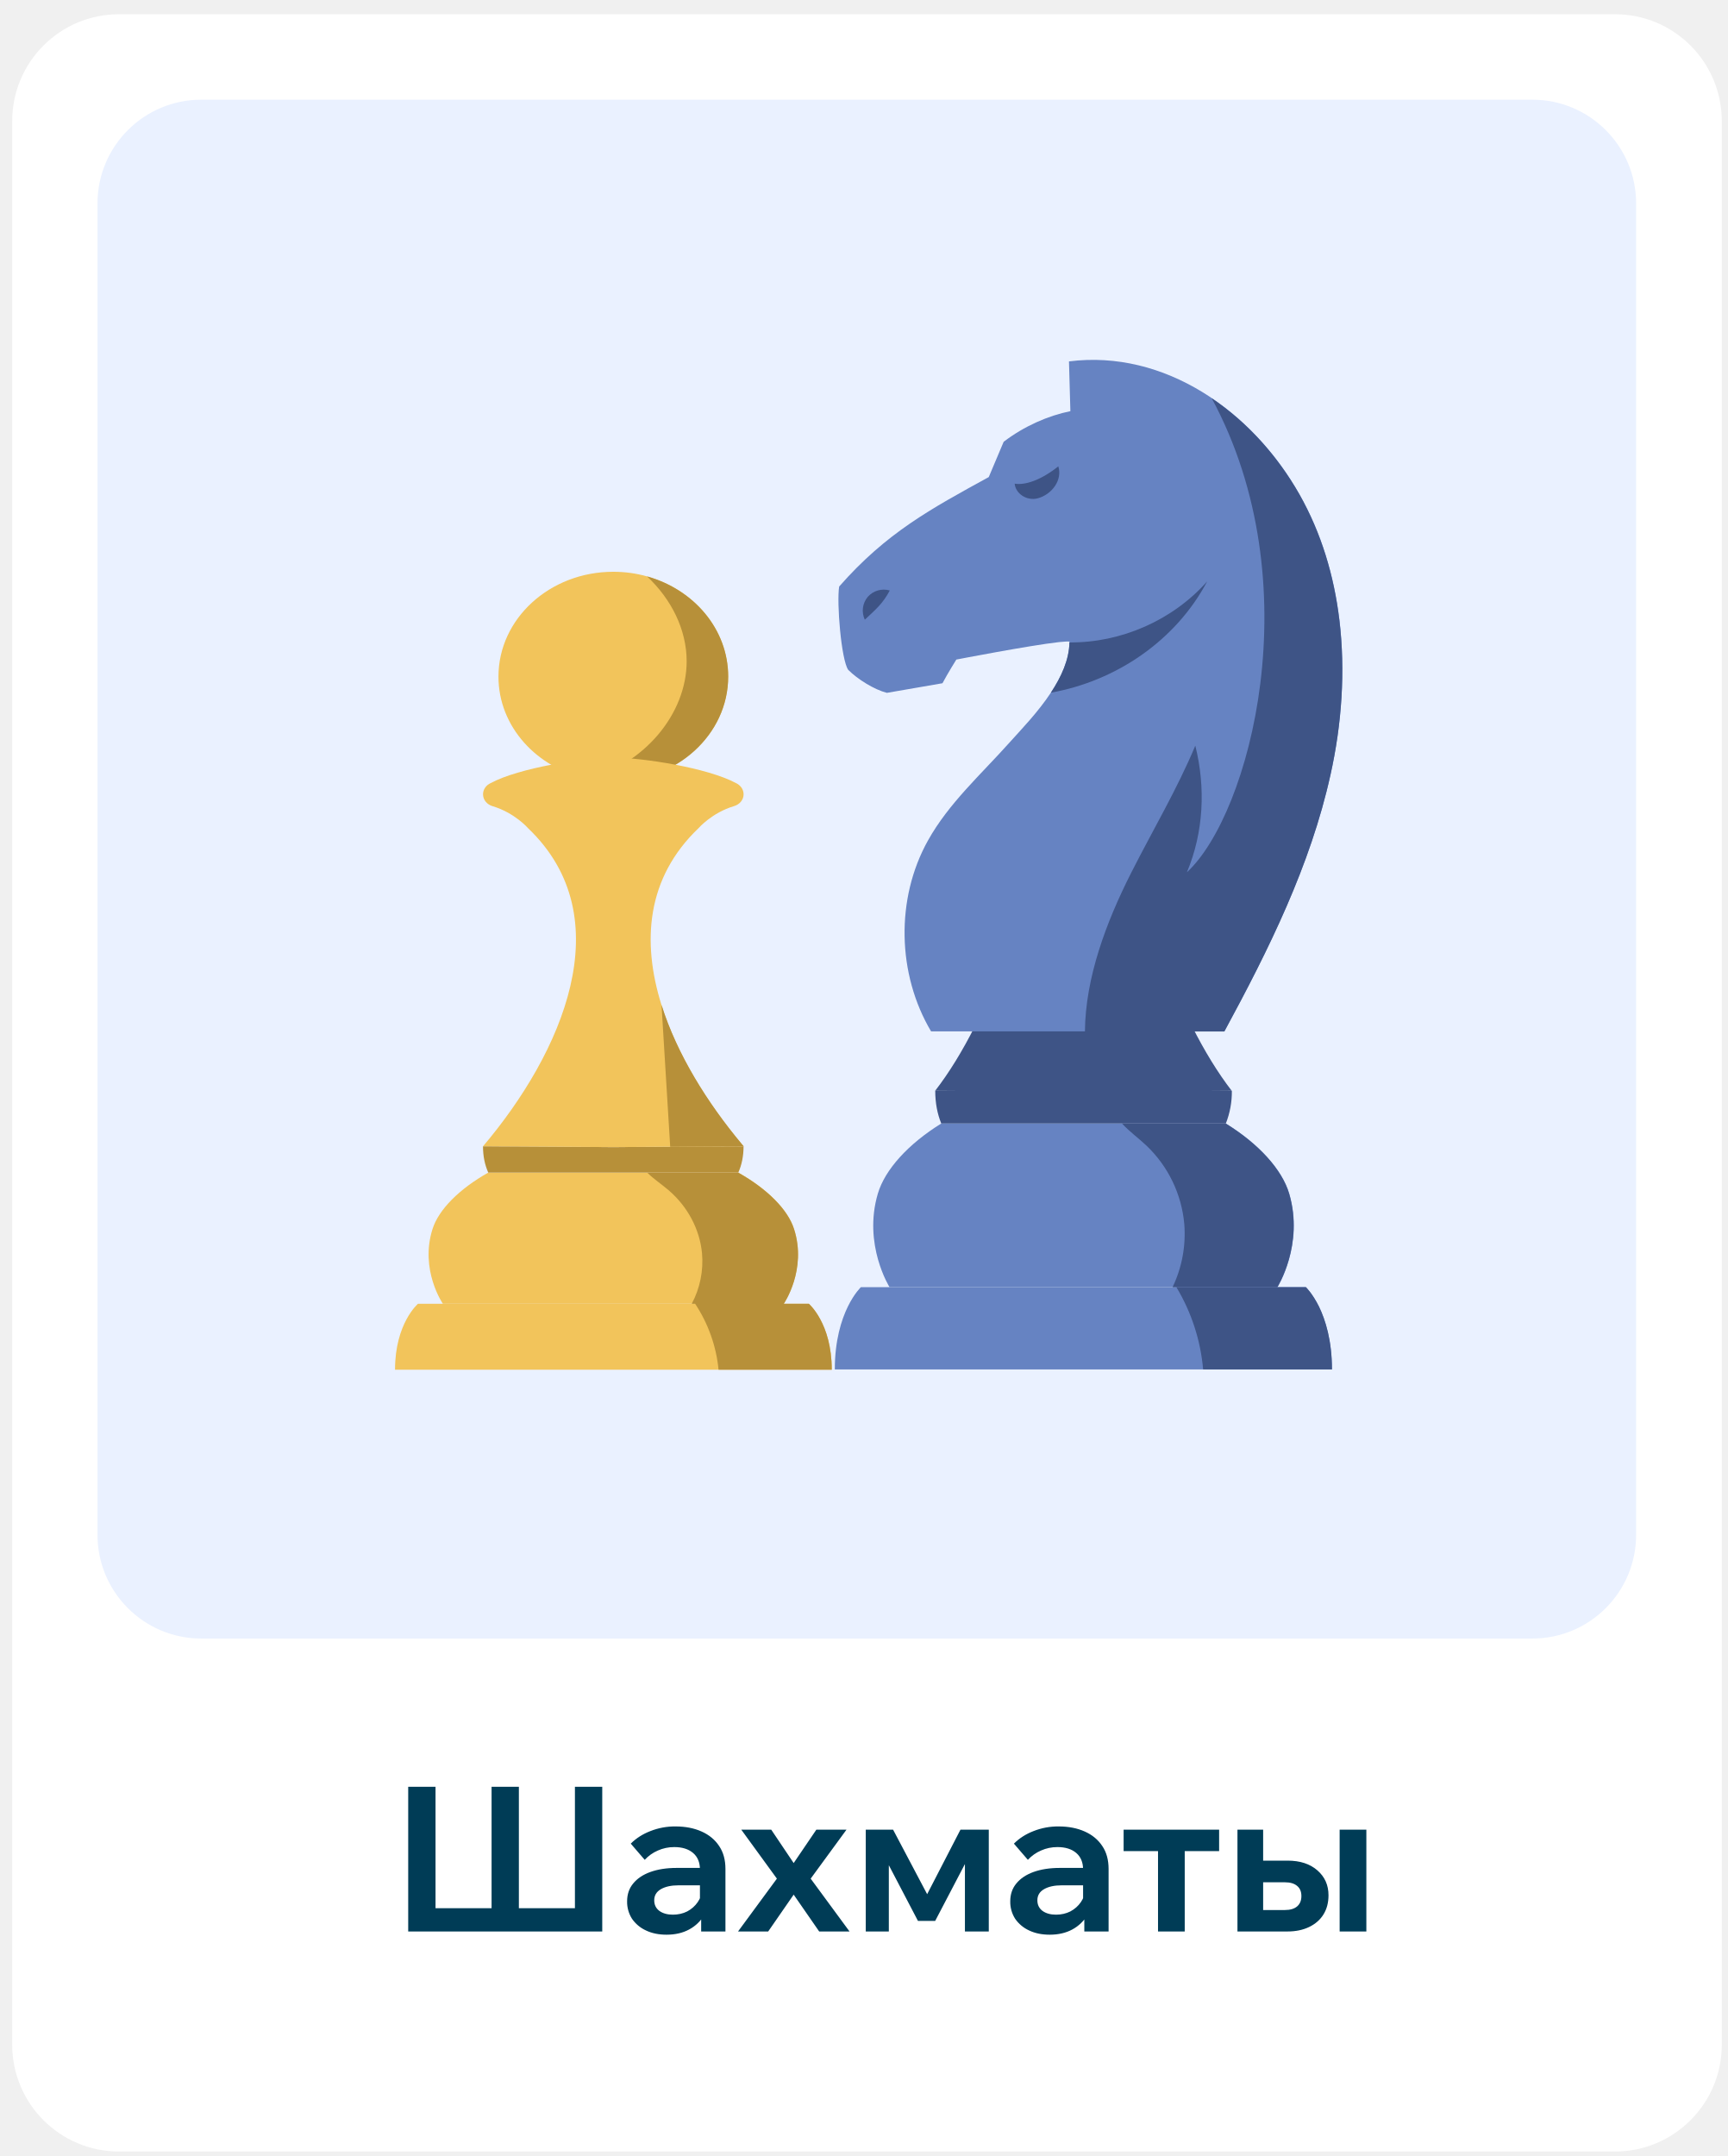
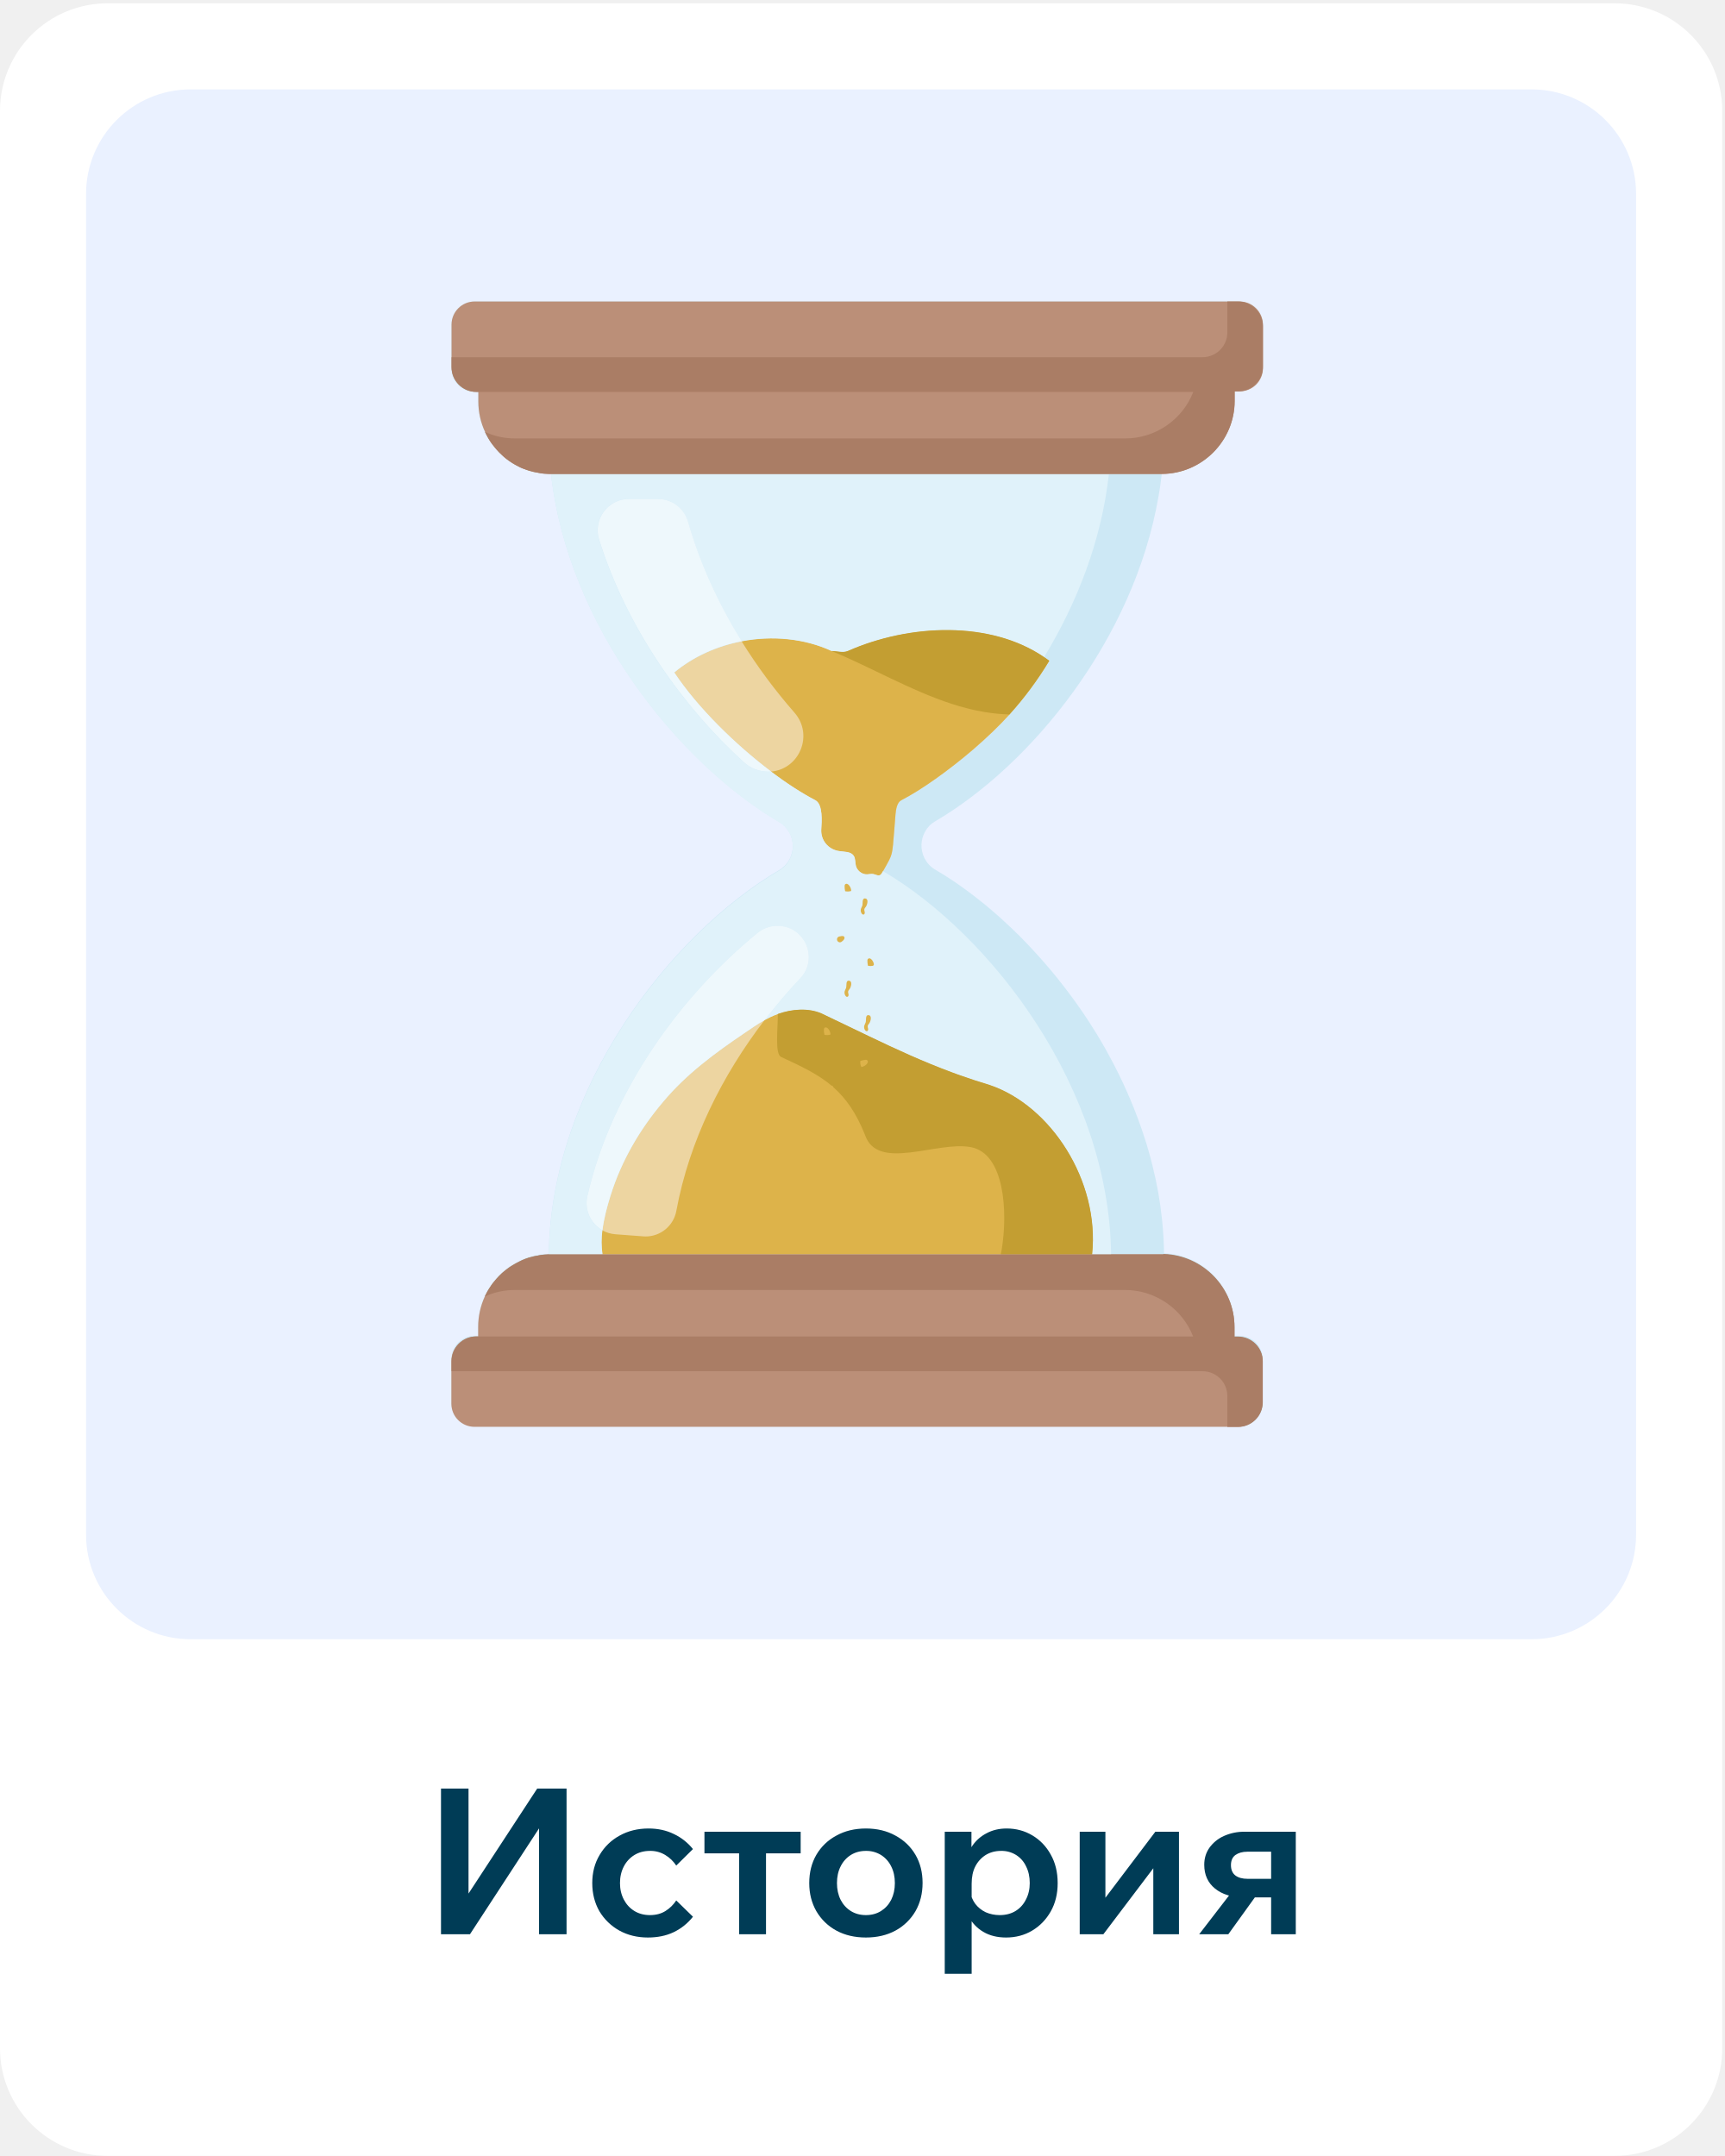
- <svg xmlns="http://www.w3.org/2000/svg" width="113" height="141" fill="none">
-   <rect x=".798" y=".931" width="111.822" height="139.777" rx="6.989" fill="#fff" />
-   <rect x="6.377" y="6.52" width="100.639" height="100.639" rx="6.787" fill="#EAF1FF" />
-   <path d="M87.12 89.56H54.604c0-3.792 1.708-5.383 1.708-5.383h29.1s.425.401.857 1.27c.425.876.85 2.22.85 4.113Z" fill="#6683C2" />
-   <path d="M75.805 61.884H65.928c-1.251 3.736-2.94 7.096-4.76 9.451l9.698.068 9.698-.068c-1.818-2.355-3.501-5.715-4.76-9.451Z" fill="#3E5486" />
-   <path d="M83.558 84.177H58.182s-1.75-2.786-.764-6.115c.462-1.566 1.979-3.243 4.149-4.587H80.18c2.17 1.338 3.686 3.02 4.149 4.587.98 3.335-.77 6.115-.77 6.115Z" fill="#6683C2" />
-   <path d="M61.172 71.335c0 .808.142 1.523.395 2.14H80.18a5.632 5.632 0 0 0 .394-2.14H61.172Z" fill="#3E5486" />
-   <path d="M87.027 50.663c-1.313 5.931-4.044 11.443-6.942 16.788H60.9c-2.22-3.742-2.33-8.674-.203-12.484 1.356-2.435 3.477-4.328 5.333-6.406.776-.863 1.874-1.998 2.706-3.261.684-1.036 1.196-2.158 1.215-3.286v-.056c-.111-.012-.327 0-.63.03-.024 0-.048.007-.073.007-1.918.216-6.696 1.14-6.696 1.14s-.567.907-.906 1.548l-3.637.629c-.839-.216-1.918-.894-2.528-1.504-.456-.648-.765-4.402-.592-5.45 3.095-3.527 6.011-5.087 9.784-7.158.327-.77.648-1.542.974-2.306 1.332-1.023 2.923-1.714 4.365-2.004-.006-.142-.006-.277-.012-.419-.025-.943-.055-1.893-.08-2.836 6.233-.79 11.985 3.224 15.08 8.7 1.43 2.527 2.263 5.32 2.608 8.193.4 3.36.154 6.83-.58 10.135Z" fill="#6683C2" />
-   <path d="M87.603 40.534c-.351-2.88-1.177-5.666-2.607-8.194-1.425-2.515-3.404-4.722-5.74-6.295 6.553 12.128 2.472 27.233-1.622 31 1.098-2.615 1.233-5.543.549-8.28-1.184 2.835-2.793 5.548-4.186 8.298-1.634 3.224-3.003 6.856-3.034 10.394h9.119c2.898-5.345 5.635-10.85 6.942-16.787.74-3.311.986-6.782.58-10.136Z" fill="#3E5486" />
-   <path d="M78.958 38.025c-2.047 3.859-5.937 6.51-10.222 7.275.684-1.036 1.196-2.158 1.214-3.286 3.385.03 6.764-1.456 9.008-3.99ZM69.223 30.497c-1.122.9-2.17 1.251-2.855 1.134.05.635.783 1.153 1.517.956.918-.253 1.621-1.19 1.338-2.09ZM83.547 84.178h-6.85a8.089 8.089 0 0 0 .765-4.13 8.067 8.067 0 0 0-2.485-5.136c-.524-.494-1.11-.913-1.59-1.437h6.781c2.17 1.338 3.687 3.02 4.15 4.587.98 3.335-.77 6.116-.77 6.116Z" fill="#3E5486" />
-   <path d="M87.123 89.56h-8.428a12.552 12.552 0 0 0-1.751-5.382h8.47s.426.4.858 1.27c.425.875.85 2.22.85 4.112ZM58.2 38.616a1.399 1.399 0 0 0-1.443.42 1.399 1.399 0 0 0-.191 1.492c.709-.666 1.177-1.048 1.633-1.912Z" fill="#3E5486" />
-   <path d="M47.628 44.247c0 3.786-3.364 6.855-7.513 6.855a8.16 8.16 0 0 1-1.654-.165c-3.352-.69-5.858-3.422-5.858-6.684 0-3.791 3.363-6.86 7.512-6.86.767 0 1.51.105 2.21.303 3.069.86 5.303 3.466 5.303 6.551Z" fill="#F2C45B" />
-   <path d="M47.631 44.248c0 3.785-3.364 6.854-7.513 6.854a8.16 8.16 0 0 1-1.655-.165c3.636-.948 6.45-4.221 6.45-7.692 0-2.072-1.008-4.072-2.59-5.549 3.074.86 5.308 3.466 5.308 6.552Z" fill="#B79039" />
-   <path d="M51.934 80.36c-.404-1.256-1.733-2.6-3.641-3.675H31.938c-1.908 1.075-3.237 2.419-3.642 3.675-.863 2.673.67 4.904.67 4.904H51.265s1.534-2.231.67-4.904Z" fill="#F2C45B" />
-   <path d="M43.73 74.988c-2.059.016-3.617.033-3.617.033s-1.558-.017-3.617-.033a692.664 692.664 0 0 0-4.904-.022c0 .65.12 1.217.344 1.719h16.355c.223-.496.344-1.07.344-1.72-1.63 0-3.4.012-4.904.023Z" fill="#B79039" />
-   <path d="M48.517 74.822c.042.05.078.1.12.143l-8.52.055-8.522-.055c5.151-6.083 9.095-14.932 2.947-20.8 0 0-.87-1.008-2.331-1.444a.902.902 0 0 1-.447-.297.768.768 0 0 1-.17-.48c0-.319.206-.6.502-.732 1.842-.992 6.1-1.664 8.02-1.664s6.184.672 8.02 1.664c.145.066.272.17.363.297a.785.785 0 0 1 .139.436c0 .352-.248.66-.616.771-1.462.435-2.331 1.444-2.331 1.444-3.419 3.262-3.715 7.438-2.428 11.554 1.014 3.24 3.013 6.436 5.254 9.108ZM52.9 85.264H27.342s-1.504 1.273-1.504 4.314h28.566c0-3.041-1.504-4.314-1.504-4.314Z" fill="#F2C45B" />
-   <path d="M51.268 85.264h-6.021a5.921 5.921 0 0 0 .67-3.306c-.145-1.554-.936-3.047-2.18-4.116-.459-.391-.978-.733-1.401-1.151h5.955c1.908 1.074 3.237 2.418 3.641 3.675.87 2.666-.664 4.898-.664 4.898ZM54.404 89.578H47a9.47 9.47 0 0 0-1.534-4.314h7.44s.375.32.75 1.02c.374.693.748 1.773.748 3.294ZM48.644 74.966l-4.807.033-.568-9.28c1.015 3.235 3.014 6.425 5.254 9.103.036.05.079.094.121.144Z" fill="#B79039" />
-   <path d="M26.7 126.316v-9.463h1.787v9.105l-1.046-1.164h5.374l-.662 1.164v-9.105h1.786v9.105l-.661-1.164h5.373l-1.046 1.164v-9.105h1.787v9.463H26.7Zm20.75 0h-1.588v-1.337l-.08-.212v-2.501c0-.468-.15-.83-.45-1.085-.3-.256-.71-.384-1.23-.384-.38 0-.737.075-1.072.225a2.545 2.545 0 0 0-.86.609l-.913-1.059c.352-.353.78-.627 1.283-.821a4.344 4.344 0 0 1 1.641-.304c.645 0 1.214.11 1.708.331.494.22.878.538 1.151.953.274.405.41.904.41 1.495v4.09Zm-3.85.211c-.513 0-.963-.092-1.35-.278a2.236 2.236 0 0 1-.914-.767 2.046 2.046 0 0 1-.318-1.138c0-.459.133-.847.397-1.165.265-.326.64-.578 1.125-.754.494-.177 1.063-.265 1.708-.265h1.707v1.138H44.38c-.477 0-.86.084-1.152.252-.29.167-.436.41-.436.727 0 .292.11.521.33.689.23.167.526.251.887.251.344 0 .658-.07.94-.212.282-.15.512-.353.688-.608.177-.256.278-.547.305-.874l.503.238c0 .547-.12 1.028-.358 1.443a2.554 2.554 0 0 1-1.006.979c-.423.23-.917.344-1.482.344Zm6.646-.211h-1.972l2.541-3.455-2.33-3.203h1.96l1.468 2.184 1.483-2.184h1.972l-2.343 3.203 2.541 3.455h-1.985l-1.668-2.409-1.667 2.409Zm6.382 0v-6.658h1.787l2.356 4.461h-.252l2.303-4.461h1.853v6.658h-1.561v-6.075l.608.503-2.554 4.883h-1.125l-2.554-4.883.648-.437v6.009h-1.509Zm15.883 0h-1.588v-1.337l-.08-.212v-2.501c0-.468-.15-.83-.449-1.085-.3-.256-.71-.384-1.23-.384-.38 0-.738.075-1.073.225a2.545 2.545 0 0 0-.86.609l-.913-1.059c.353-.353.78-.627 1.283-.821a4.344 4.344 0 0 1 1.642-.304c.644 0 1.213.11 1.707.331.494.22.878.538 1.151.953.274.405.41.904.41 1.495v4.09Zm-3.85.211c-.513 0-.963-.092-1.35-.278a2.236 2.236 0 0 1-.914-.767 2.046 2.046 0 0 1-.318-1.138c0-.459.133-.847.397-1.165.265-.326.64-.578 1.125-.754.495-.177 1.064-.265 1.708-.265h1.707v1.138h-1.575c-.476 0-.86.084-1.151.252-.292.167-.437.41-.437.727 0 .292.11.521.33.689.23.167.526.251.887.251.345 0 .658-.07.94-.212.282-.15.512-.353.688-.608.177-.256.278-.547.305-.874l.503.238c0 .547-.12 1.028-.358 1.443a2.553 2.553 0 0 1-1.005.979c-.424.23-.918.344-1.483.344Zm7.083-.211v-6.062h1.747v6.062h-1.747Zm-2.25-5.255v-1.403h6.247v1.403h-6.247Zm7.446 5.255v-6.658h1.68v6.433l-1.257-1.178h2.687c.344 0 .609-.08.794-.238.185-.159.278-.384.278-.675 0-.292-.093-.512-.278-.662-.185-.159-.45-.238-.794-.238h-2.21v-1.417h2.382c.812 0 1.46.212 1.946.636.485.423.727.966.727 1.628 0 .485-.11.904-.33 1.257-.22.353-.534.626-.94.821-.406.194-.874.291-1.403.291H80.94Zm6.684 0v-6.658h1.747v6.658h-1.747Z" fill="#003C56" />
+ <svg xmlns="http://www.w3.org/2000/svg" width="112" height="140" fill="none">
+   <rect y=".215" width="111.822" height="139.777" rx="6.989" fill="#fff" />
+   <rect x="5.588" y="5.805" width="100.639" height="100.639" rx="6.787" fill="#EAF1FF" />
+   <path d="M80.485 19.577H30.817c-.828 0-1.502.673-1.502 1.501v2.867c0 .832.674 1.502 1.502 1.502h.235v.62c0 .706.154 1.373.435 1.976v.004l.017.035.053.108.004.008c.024.049.049.098.077.143v.004c.02.035.038.07.06.105l.003.007.084.137.004.007c.028.046.06.091.087.133l.004.004c.02.032.046.067.07.098l.003.004.025.031.074.095.003.003c.032.043.067.085.102.127l.004.003c.024.032.052.06.077.091l.003.004.025.028.003.004.078.084.006.007.025.028.084.084.01.007c.029.025.053.053.081.077l.008.007.024.025.007.007c.028.024.053.049.08.074l.011.01.025.021.007.007c.017.014.035.032.053.046l.007.003.024.021.01.01.025.022.01.007.046.035.014.01.025.018.014.01.025.018.007.007c.017.014.035.025.052.039l.01.007.025.017.014.01a.349.349 0 0 0 .06.04l.028.017.014.01.025.018.017.01.042.029.018.01.024.014.018.01.024.015.018.01.042.025.021.014.021.01.025.015.02.01.04.021.02.01.025.015.021.01.028.014.025.014.035.018.02.01.025.014.022.01.031.015.028.014.028.01.021.011.025.01.02.008.043.017.017.007.029.01.02.008.032.01.018.007.045.018.018.007.032.01.017.007.042.014.01.004.043.014.017.007.032.01.017.004.046.014.014.003.039.011.017.003.035.011.018.004.049.014.014.003.039.01.014.004.045.01h.004l.049.011.017.004.039.007.014.003.053.01h.007l.042.008.017.003.039.007.014.004.053.01.014.004.042.007.017.003.042.007h.01c.018.004.036.004.054.007l.014.004.042.003h.014c.017.004.035.004.052.007h.004l.049.004h.017l.043.003h.014c.017 0 .035.004.052.004h.01l.046.003h.018l.046.004h.161c1.105 9.87 8.266 18.736 14.806 22.589 1.19.701 1.19 2.438 0 3.14-7.048 4.154-14.82 14.133-14.95 24.915h-.017l-.046.004h-.018l-.045.003h-.01c-.018 0-.036.003-.053.003h-.014l-.042.004h-.018l-.05.004h-.003c-.017.003-.035.003-.052.007h-.014l-.042.003-.014.004c-.018.003-.035.003-.053.007h-.01l-.043.007-.017.003-.042.007-.014.004-.053.01-.014.004-.039.007-.017.003-.042.007h-.007a48.99 48.99 0 0 0-.053.01l-.014.004-.039.007-.017.004-.05.01h-.003l-.045.01-.014.004-.039.01-.014.004-.05.014-.017.004-.035.01-.017.004-.039.01-.014.004-.046.014-.017.004-.032.01-.017.007-.042.014-.01.004-.043.014-.017.007-.032.01-.018.007-.045.018-.018.007-.031.014-.018.007-.032.014-.017.007-.042.017-.018.007-.028.014-.02.011-.029.014-.02.01-.04.018-.02.01-.025.015-.021.01-.035.018-.025.014-.028.014-.02.01-.029.014-.018.01-.038.022-.021.01-.025.014-.02.011-.022.014-.035.021-.025.014-.024.014-.018.01-.024.015-.018.01-.042.028-.017.01-.025.015-.017.01-.025.018c-.021.014-.039.028-.06.038l-.014.011-.024.018-.01.007c-.018.014-.036.024-.053.038l-.007.007-.025.018-.014.01-.025.018-.014.01-.038.032-.018.014-.02.017-.015.011-.024.021-.007.004a19.41 19.41 0 0 1-.053.042l-.01.01-.025.021-.014.01-.08.071-.008.007-.025.025-.006.007c-.029.024-.053.052-.081.077l-.01.01-.025.025-.056.056-.025.028-.007.007c-.028.028-.053.056-.077.084l-.004.004-.024.028-.004.003c-.024.032-.052.06-.077.092l-.003.003-.078.095-.024.028-.007.007c-.025.032-.046.063-.07.091l-.004.004-.021.031-.003.004a1.53 1.53 0 0 0-.067.094l-.004.008c-.031.042-.06.087-.087.133l-.007.007a101 101 0 0 1-.085.137l-.003.007-.06.102v.003l-.02.035v.004c-.018.035-.04.07-.057.105l-.003.007-.053.105-.004.004-.014.035v.003a4.715 4.715 0 0 0-.435 1.976v.62h-.235c-.831 0-1.502.674-1.502 1.502v2.867c0 .832.674 1.502 1.502 1.502h49.669c.831 0 1.502-.674 1.502-1.502v-2.867c0-.831-.674-1.501-1.502-1.501h-.334v-.621c0-2.551-2.041-4.65-4.571-4.74a23.594 23.594 0 0 0-.109-1.993c-.007-.06-.01-.12-.018-.18a24.55 24.55 0 0 0-.628-3.543c-.024-.102-.052-.204-.077-.309-.017-.063-.031-.123-.049-.186-.014-.06-.031-.116-.049-.175a.455.455 0 0 1-.018-.067c-.017-.056-.031-.116-.049-.172a3.876 3.876 0 0 0-.056-.19c-.017-.056-.031-.112-.049-.168l-.021-.074c-.018-.056-.035-.108-.05-.164a30.915 30.915 0 0 0-2.502-5.82l-.016-.036a35.545 35.545 0 0 0-.642-1.106l-.046-.073c-.05-.084-.102-.165-.154-.25-.032-.048-.06-.098-.092-.143l-.22-.348-.117-.179-.147-.22c-.067-.102-.137-.204-.207-.306-.02-.031-.042-.06-.063-.091-.112-.165-.228-.33-.344-.491a15.15 15.15 0 0 0-.277-.383 8.97 8.97 0 0 0-.165-.22l-.12-.159c-.055-.077-.115-.15-.171-.224l-.042-.056c-.039-.05-.078-.102-.12-.151-.077-.102-.157-.2-.238-.302-.039-.05-.08-.098-.12-.15l-.035-.043c-.112-.14-.228-.277-.343-.418l-.022-.024a15.261 15.261 0 0 0-.308-.361l-.207-.24a3.538 3.538 0 0 1-.106-.118l-.21-.235-.018-.018c-.126-.137-.249-.274-.375-.41l-.01-.011a23.435 23.435 0 0 0-.386-.407c-.029-.028-.057-.06-.085-.088a31.878 31.878 0 0 0-1.498-1.442c-.091-.084-.186-.165-.277-.245-.091-.081-.186-.162-.277-.242-.372-.32-.744-.625-1.12-.913l-.14-.108c-.326-.25-.656-.492-.986-.72-.045-.031-.095-.063-.14-.098a250.843 250.843 0 0 1-.379-.25c-.07-.045-.14-.09-.207-.136a15.473 15.473 0 0 1-.25-.158 4.187 4.187 0 0 0-.168-.102c-.112-.066-.22-.133-.333-.2-.017-.01-.038-.02-.056-.035-.018-.01-.035-.024-.053-.035l-.024-.017-.039-.028-.028-.021-.01-.008-.043-.035-.042-.038a1.228 1.228 0 0 1-.07-.067l-.02-.02-.04-.043-.024-.028c-.018-.021-.035-.039-.05-.06l-.01-.014c-.014-.017-.028-.035-.042-.056l-.014-.02c-.049-.071-.091-.141-.13-.215l-.014-.028a2.913 2.913 0 0 1-.077-.182l-.01-.032a1.855 1.855 0 0 1 .249-1.663c.02-.028.042-.053.063-.08l.032-.04.007-.006c.017-.021.038-.043.056-.064l.02-.02c.106-.11.232-.204.37-.285 6.238-3.656 12.897-11.82 14.493-21.076.018-.11.039-.221.056-.33.011-.06.018-.116.029-.176.01-.06.017-.123.028-.182.02-.14.038-.28.056-.421.01-.074.017-.144.028-.218l.003-.028c.007-.052.01-.105.018-.158a4.756 4.756 0 0 0 4.715-4.74v-.62h.334c.831 0 1.502-.675 1.502-1.503v-2.8a1.496 1.496 0 0 0-1.499-1.501Z" fill="#CDE8F5" />
+   <path d="M80.488 19.577H30.819c-.828 0-1.502.673-1.502 1.501v2.758c0 .888.72 1.61 1.61 1.61h.13v.622c0 .705.155 1.372.436 1.975v.004l.017.035.053.108.003.008c.025.049.05.098.078.143v.004c.02.035.038.07.06.105l.003.007.084.137.003.007c.029.046.06.091.088.133l.004.004c.02.032.045.067.07.098l.003.004.025.031.074.095.003.003c.032.043.067.085.102.127l.003.003c.025.032.053.06.078.091l.003.004.025.028.003.004c.025.028.053.056.077.084l.007.007.025.028.084.084.01.007c.029.025.053.053.081.077l.007.007.025.025.007.007c.028.024.053.049.08.074l.011.01.025.021.007.007.052.046.007.003.025.021.01.01.025.022.01.007.046.035.014.01.025.018.014.01.024.018.007.007c.018.014.036.025.053.039l.01.007.025.017.014.01a.348.348 0 0 0 .06.04l.028.017.014.01.025.018.017.01.042.029.018.01.024.014.018.01.024.015.018.01.042.025.021.014.021.01.025.015.02.01.04.021.02.01.025.015.021.01.028.014.025.014.035.018.02.01.025.014.021.01.032.015.028.014.028.01.021.011.025.01.02.008.043.017.017.007.028.01.022.008.031.01.018.007.045.018.018.007.031.01.018.007.042.014.01.004.043.014.017.007.032.01.017.004.046.014.014.003.038.011.018.003.035.011.018.004.049.014.014.003.038.01.014.004.046.01h.004l.049.011.017.004.039.007.014.003.052.01h.008l.042.008.017.003.039.007.014.004.053.01.013.004.043.007.017.003.042.007h.01c.018.004.036.004.053.007l.014.004.042.003h.015c.017.004.035.004.052.007h.004l.049.004h.017l.043.003h.014c.017 0 .035.004.052.004h.01l.046.003h.018l.046.004h39.826c2.597-.014 4.716-2.144 4.716-4.74v-.621h.333c.832 0 1.502-.674 1.502-1.502v-2.832a1.517 1.517 0 0 0-1.512-1.501ZM80.381 86.816h-.228v-.621c0-2.55-2.042-4.65-4.572-4.74-.056-.004-.112-.004-.168-.004H35.614l-.045.004h-.018l-.046.003h-.01c-.018 0-.035.004-.053.004h-.014l-.042.003h-.017l-.05.004h-.003c-.018.003-.035.003-.053.007h-.014l-.042.003-.014.004c-.017.003-.035.003-.052.007h-.011l-.042.007-.018.003-.042.007-.014.004-.052.01-.014.004-.039.007-.017.003-.043.007h-.007l-.052.01-.014.004-.039.007-.018.004-.049.01h-.003l-.046.011-.014.004-.038.01-.014.004-.05.014-.017.003-.035.01-.018.004-.038.01-.014.004-.046.014-.018.004-.031.01-.018.007-.042.014-.01.004-.042.014-.018.007-.031.01-.018.007-.046.018-.017.007-.032.014-.017.007-.032.014-.017.007-.042.018-.018.007-.028.014-.021.01-.028.014-.021.01-.039.018-.02.01-.026.015-.02.01-.036.018-.024.014-.028.014-.021.01-.028.014-.018.011-.038.021-.022.01-.024.015-.021.01-.021.014-.035.021-.025.014-.024.014-.018.01-.024.015-.018.01-.042.028-.018.011-.024.014-.018.01-.024.018c-.021.014-.039.028-.06.039l-.014.01-.025.018-.01.007-.053.038-.007.007-.024.018-.014.01-.025.018-.014.01-.039.032-.017.014-.021.018-.014.01-.025.021-.007.004-.052.042-.01.01-.026.022-.014.01-.08.07-.007.007-.025.025-.007.007c-.028.024-.052.052-.08.077l-.011.01-.025.025-.056.056-.024.028-.007.007a1.64 1.64 0 0 0-.078.084l-.003.004-.025.028-.003.004c-.025.031-.053.06-.077.09l-.004.004c-.024.032-.052.063-.077.095l-.025.028-.007.007c-.024.032-.045.063-.07.091l-.003.004-.021.031-.004.004c-.024.032-.045.063-.066.095l-.004.007c-.032.042-.06.087-.088.133l-.007.007a101 101 0 0 0-.084.137l-.003.007-.06.102v.003l-.021.035v.004c-.018.035-.039.07-.056.105l-.004.007-.052.105-.004.004-.014.035v.003a4.717 4.717 0 0 0-.435 1.976v.62h-.13c-.888 0-1.61.724-1.61 1.611v2.758c0 .832.673 1.502 1.501 1.502h49.56a1.61 1.61 0 0 0 1.61-1.61v-2.65c.015-.852-.705-1.575-1.596-1.575Z" fill="#BB8F78" />
+   <path d="M64.237 70.448c-.65-.193-1.27-.4-1.877-.614-.074-.025-.148-.053-.218-.077-.109-.039-.217-.08-.326-.12-1.884-.698-3.603-1.49-5.403-2.354l-.372-.179c-.123-.06-.25-.119-.376-.179-.19-.09-.379-.182-.568-.273-.572-.278-1.158-.558-1.761-.846-.902-.386-1.965-.277-2.867.05a5.533 5.533 0 0 0-.814.375c-.463.256-.902.565-1.34.863-1.913 1.294-3.765 2.663-5.256 4.445-1.523 1.786-2.727 3.863-3.425 6.109-.217.698-.428 1.47-.52 2.242a5.645 5.645 0 0 0 .008 1.558H70.92c.495-4.744-2.677-9.663-6.684-11Z" fill="#EDD5A1" />
+   <path d="M64.229 70.448c-.65-.193-1.27-.4-1.877-.614-.074-.025-.148-.053-.218-.077-.109-.039-.218-.08-.326-.12-1.884-.698-3.604-1.49-5.404-2.354-.122-.06-.249-.12-.372-.179-.122-.06-.249-.119-.375-.179a3058.311 3058.311 0 0 0-2.33-1.119c-.901-.386-1.965-.277-2.866.05a5.533 5.533 0 0 0-.814.375c-2.744 3.579-4.891 7.828-5.733 12.392a2.029 2.029 0 0 1-1.993 1.667c-.05 0-.102-.004-.155-.007l-1.814-.137a2.054 2.054 0 0 1-.849-.256 5.645 5.645 0 0 0 .007 1.558h31.8c.497-4.744-2.674-9.663-6.681-11Z" fill="#DDB34A" />
+   <path d="M65.543 46.398a22.674 22.674 0 0 0 2.586-3.488 7.021 7.021 0 0 0-.33-.235c-3.494-2.382-8.733-2.175-12.75-.4-.302.134-.755 0-1.056 0-1.772-.817-3.856-1.007-5.835-.628-1.604.309-3.14.993-4.383 2.025 1.523 2.294 3.965 4.68 6.288 6.431 1.01.761 2 1.404 2.88 1.863.51.267.418 1.425.387 1.874-.05.702.42 1.32 1.168 1.431.333.05.744.018.933.299.13.193.088.452.151.677a.747.747 0 0 0 .354.438.713.713 0 0 0 .369.095c.133-.003.267-.046.4-.02.154.027.316.143.452.062a.349.349 0 0 0 .123-.15c.018-.032.035-.067.056-.099l.225-.4c.123-.22.249-.442.32-.684.059-.204.083-.418.105-.628.06-.586.09-1.172.143-1.761.007-.064.01-.137.018-.218.032-.333.098-.772.372-.916 1.326-.684 3.09-1.947 4.67-3.298.88-.761 1.702-1.544 2.354-2.27Z" fill="#EDD5A1" />
+   <path d="M65.538 46.398a22.687 22.687 0 0 0 2.586-3.488c-.11-.08-.218-.161-.33-.235-3.495-2.382-8.733-2.175-12.75-.4-.302.134-.755 0-1.057 0-1.772-.817-3.856-1.007-5.835-.628a35.274 35.274 0 0 0 3.425 4.621c1.27 1.446.337 3.68-1.52 3.835 1.011.761 2 1.404 2.881 1.863.509.267.418 1.425.386 1.874-.049.702.421 1.32 1.169 1.431.333.05.743.018.933.299.13.193.087.452.15.677a.747.747 0 0 0 .355.438.713.713 0 0 0 .369.095c.133-.003.266-.046.4-.02.154.027.315.143.452.062a.35.35 0 0 0 .123-.15c.017-.032.035-.067.056-.099l.225-.4c.122-.22.249-.442.319-.684.06-.204.084-.418.105-.628.06-.586.091-1.172.144-1.761.007-.064.01-.137.017-.218.032-.333.099-.772.372-.916 1.327-.684 3.092-1.947 4.67-3.298.881-.761 1.702-1.544 2.355-2.27Z" fill="#DDB34A" />
+   <path d="M35.69 81.45h3.428a5.644 5.644 0 0 1-.007-1.559 2.025 2.025 0 0 1-.979-2.214c1.582-6.936 6.123-13.066 11.052-17.1a2.039 2.039 0 0 1 1.442-.454c1.699.127 2.502 2.169 1.334 3.407a36.09 36.09 0 0 0-2.306 2.706c.26-.144.53-.274.814-.376.902-.326 1.965-.435 2.867-.049 1.077.509 2.088 1.003 3.077 1.477 1.797.86 3.52 1.653 5.403 2.354.11.039.218.081.327.12.073.024.144.052.217.077.604.214 1.228.421 1.877.614 4.004 1.333 7.18 6.256 6.677 11h1.228c-.13-10.758-7.73-20.716-14.81-24.887-.017.031-.035.066-.056.098a.396.396 0 0 1-.123.15c-.136.078-.298-.034-.452-.062-.134-.025-.267.017-.4.02a.712.712 0 0 1-.369-.094.747.747 0 0 1-.354-.439c-.063-.224-.017-.484-.15-.677-.19-.28-.6-.245-.934-.298-.744-.112-1.218-.73-1.169-1.432.032-.449.123-1.61-.386-1.873-.88-.46-1.87-1.098-2.88-1.863-.067.007-.137.007-.204.007-.572 0-1.126-.21-1.55-.597-3.965-3.586-7.61-8.712-9.414-14.47a2.031 2.031 0 0 1 1.937-2.638h1.884c.905 0 1.702.6 1.95 1.47.79 2.758 2.008 5.379 3.492 7.768 1.979-.379 4.066-.19 5.835.628.301 0 .754.134 1.056 0 4.017-1.775 9.256-1.982 12.75.4 2.162-3.554 3.73-7.614 4.2-11.859H35.778c1.105 9.87 8.266 18.736 14.806 22.589 1.19.702 1.19 2.438 0 3.14-7.049 4.154-14.82 14.133-14.95 24.915h.056Z" fill="#E0F2FA" />
+   <path d="M64.233 70.444c-.649-.193-1.27-.4-1.877-.614-.074-.025-.147-.053-.218-.077-.108-.039-.217-.081-.326-.12-1.884-.698-3.603-1.49-5.403-2.354-.99-.474-2.004-.968-3.077-1.477-.842-.362-1.898-.291-2.828.038-.004 1.01-.197 2.59.203 2.79 1.334.614 2.407 1.126 3.298 1.877l.035-.014c.029.035.053.07.074.112.81.716 1.47 1.65 2.042 3.074.807 2.42 4.642.403 6.863.807 2.221.403 2.421 4.238 2.018 6.663-.018.101-.039.2-.06.301h5.93c.505-4.75-2.667-9.67-6.674-11.006ZM55.048 42.274c-.302.134-.754 0-1.056 0 2.58 1.063 5.112 2.558 7.79 3.428.031.01.06.021.09.028.123.039.246.078.365.113.092.028.183.052.278.077.123.035.245.066.368.098.063.014.123.032.186.046l.186.042c.063.014.123.028.186.038.161.035.323.064.484.092.053.01.106.017.158.024a11.593 11.593 0 0 0 1.453.134 22.671 22.671 0 0 0 2.586-3.488c-.11-.08-.218-.161-.33-.235-3.484-2.379-8.726-2.169-12.744-.397Z" fill="#C39E32" />
+   <path d="M80.382 19.577h-.694v2.007c0 .89-.72 1.61-1.61 1.61h-48.76v.646c0 .887.719 1.61 1.61 1.61h46.55a4.756 4.756 0 0 1-4.418 3.021H33.447c-.698 0-1.361-.15-1.958-.424v.003l.018.035.052.11.004.006c.024.05.049.098.077.144v.003l.06.106.003.007.085.137.003.007c.028.045.06.09.088.133l.003.003c.021.032.046.067.07.099l.004.003.024.032.074.095.004.003c.031.042.066.084.101.126l.004.004c.025.031.053.06.077.091l.004.004.024.028.004.003c.024.028.052.056.077.084l.007.007.024.028.085.085.01.007c.028.024.053.052.08.077l.008.007.024.024.007.007c.029.025.053.05.081.074l.01.01.025.022.007.007.053.045.007.004.024.02.011.011.025.021.01.008.046.035.014.01.024.018.014.01.025.018.007.007.053.038.01.007.025.018.014.01a.348.348 0 0 0 .06.039l.027.018.014.01.025.018.017.01.043.028.017.01.025.015.017.01.025.014.017.01.042.025.021.014.022.011.024.014.021.01.039.022.02.01.025.014.022.01.028.015.024.014.035.017.021.01.025.015.02.01.032.014.029.014.028.011.02.01.025.011.021.007.042.018.018.007.028.01.021.007.032.01.017.008.046.017.017.007.032.01.017.008.042.014.011.003.042.014.018.007.031.01.018.004.045.014.014.004.039.01.018.004.035.01.017.004.05.014.013.004.039.01.014.004.046.01h.003l.05.01.017.004.038.007.014.004.053.01h.007l.042.007.018.004.038.007.014.003.053.01.014.004.042.007.018.004.042.007h.01c.018.003.035.003.053.007l.014.003.042.004h.014c.018.003.035.003.053.007h.003l.05.003h.017l.042.004h.014c.018 0 .035.003.053.003h.01l.046.004h.017l.046.003h39.827c2.596-.014 4.715-2.143 4.715-4.74v-.62h.228A1.61 1.61 0 0 0 82 23.804v-2.618a1.626 1.626 0 0 0-1.618-1.61ZM75.41 81.455H35.613l-.046.004h-.017l-.046.004h-.01c-.018 0-.035.003-.053.003h-.014l-.042.004h-.018l-.049.003h-.003c-.018.004-.035.004-.053.007h-.014l-.042.004-.014.003c-.018.004-.035.004-.053.007h-.01l-.042.007-.018.004-.042.007-.014.003a48.99 48.99 0 0 1-.053.01l-.014.004-.038.007-.018.004-.042.007h-.007l-.053.01-.014.004-.038.007-.018.003-.049.01h-.003l-.046.011-.014.004-.039.01-.014.004-.049.014-.017.003-.035.01-.018.004-.039.01-.014.004-.045.014-.018.004-.031.01-.018.007-.042.015-.01.003-.043.014-.017.007-.032.01-.017.008-.046.017-.017.007-.032.014-.018.007-.031.014-.018.007-.042.018-.017.007-.028.014-.021.01-.029.014-.02.011-.04.017-.02.011-.025.014-.02.01-.036.018-.024.014-.029.014-.02.01-.029.015-.017.01-.039.021-.02.01-.025.015-.022.01-.02.015-.036.02-.024.015-.025.014-.017.01-.025.014-.017.01-.043.029-.017.01-.025.014-.017.01-.025.018c-.02.014-.038.029-.06.039l-.013.01-.025.018-.01.007c-.018.014-.036.025-.053.039l-.007.007-.025.017-.014.01-.024.018-.014.01-.039.032-.017.014-.021.018-.014.01-.025.022-.007.003-.053.042-.01.01-.025.022-.014.01-.08.07-.008.007-.024.025-.007.007c-.028.025-.053.053-.08.077l-.011.01-.025.025-.056.056-.025.029-.007.007a1.64 1.64 0 0 0-.077.084l-.003.003-.025.028-.003.004c-.025.031-.053.06-.078.091l-.003.004c-.025.031-.053.063-.077.094l-.025.028-.007.007c-.024.032-.046.064-.07.092l-.004.003-.02.032-.004.003c-.025.032-.046.063-.067.095l-.003.007c-.032.042-.06.088-.088.133l-.007.007-.084.137-.004.007c-.02.035-.038.067-.06.102v.004l-.02.034v.004c-.018.035-.04.07-.057.105l-.003.007-.053.106-.003.003-.014.035v.004a4.682 4.682 0 0 1 1.958-.425h39.612a4.761 4.761 0 0 1 4.418 3.021h-46.54c-.887 0-1.61.723-1.61 1.61v.646h48.76c.892 0 1.61.72 1.61 1.61v2.008h.692a1.61 1.61 0 0 0 1.61-1.61v-2.65a1.61 1.61 0 0 0-1.61-1.61h-.228v-.621c0-2.551-2.042-4.65-4.572-4.74-.056.027-.112.027-.168.027Z" fill="#AA7D65" />
+   <path d="M55.265 57.855c.014-.228-.228-.583-.393-.428-.08.077.003.445.003.445a.77.77 0 0 0 .39-.017ZM56.661 62.717a.103.103 0 0 0 .077-.12c-.042-.217-.242-.463-.386-.33-.08.078.004.446.004.446a.747.747 0 0 0 .305.004ZM53.527 66.751c-.08.078.004.446.004.446a.77.77 0 0 0 .39-.017c.013-.225-.229-.583-.394-.429ZM56.3 68.84c-.085-.07-.443.057-.443.057-.014.13.01.266.067.386.225-.014.55-.295.376-.442ZM54.344 61.018c.017.137.168.217.284.144.158-.099.274-.264.155-.362-.05-.042-.193-.014-.302.014a.187.187 0 0 0-.137.2v.004ZM56.076 59.386c.06-.014.077-.091.07-.15-.007-.06-.035-.12-.028-.18.007-.066.056-.123.098-.175.088-.116.218-.537-.066-.54-.194 0-.116.336-.165.477-.025.07-.067.133-.088.203a.352.352 0 0 0 .049.295c.032.045.08.084.13.07ZM56.37 65.917c-.194 0-.117.337-.166.477-.024.07-.066.134-.087.204a.351.351 0 0 0 .049.294c.028.043.08.081.13.067.06-.014.077-.091.07-.15-.01-.06-.035-.12-.028-.18.007-.066.056-.122.098-.175.088-.116.214-.537-.067-.537ZM55.023 64.727c.06-.018.077-.092.07-.151-.007-.06-.035-.12-.028-.18.007-.066.056-.122.098-.175.088-.115.218-.537-.066-.54-.193 0-.116.337-.165.477-.025.07-.067.133-.088.204a.352.352 0 0 0 .05.294c.027.046.076.085.13.07Z" fill="#DDB34A" />
+   <path d="M43.778 43.662c1.242-1.032 2.775-1.716 4.382-2.025-1.484-2.39-2.701-5.014-3.49-7.768a2.03 2.03 0 0 0-1.952-1.47h-1.884a2.03 2.03 0 0 0-1.937 2.638c1.804 5.755 5.45 10.88 9.414 14.47.425.386.976.597 1.551.597.07 0 .137-.004.203-.007-2.322-1.755-4.764-4.144-6.287-6.435ZM39.637 77.649c.698-2.246 1.905-4.323 3.425-6.109 1.49-1.786 3.343-3.15 5.256-4.445.438-.298.877-.607 1.34-.863.73-.951 1.502-1.856 2.305-2.705 1.169-1.239.365-3.281-1.333-3.407a2.04 2.04 0 0 0-1.442.453c-4.93 4.034-9.47 10.164-11.053 17.1-.206.906.229 1.79.98 2.215.094-.769.305-1.54.522-2.239Z" fill="#EEF8FC" />
+   <path d="M28.633 125.602v-9.463h1.787v8.642h-1.192l5.652-8.642h1.905v9.463H35v-8.683h1.178l-5.665 8.683h-1.88Zm15.274-2.197 1.085 1.058a3.56 3.56 0 0 1-1.257 1.006c-.485.23-1.041.344-1.668.344-.688 0-1.306-.15-1.852-.45a3.476 3.476 0 0 1-1.298-1.257c-.308-.538-.463-1.147-.463-1.826 0-.689.159-1.297.477-1.827.317-.538.75-.957 1.297-1.257.556-.309 1.182-.463 1.879-.463.609 0 1.156.119 1.641.357.486.229.9.556 1.244.979l-1.085 1.072a2.228 2.228 0 0 0-.715-.688 1.838 1.838 0 0 0-.992-.265c-.38 0-.715.089-1.006.265a1.87 1.87 0 0 0-.688.741c-.168.318-.252.68-.252 1.086 0 .397.084.754.252 1.072.167.317.397.564.688.741.291.176.626.264 1.006.264.388 0 .723-.088 1.005-.264.283-.177.517-.406.702-.688Zm4.081 2.197v-6.062h1.747v6.062h-1.747Zm-2.25-5.255v-1.403h6.247v1.403H45.74Zm10.483 5.466c-.723 0-1.363-.15-1.919-.45a3.35 3.35 0 0 1-1.297-1.257c-.308-.538-.463-1.147-.463-1.826 0-.697.155-1.311.463-1.84a3.265 3.265 0 0 1 1.297-1.244c.556-.309 1.196-.463 1.92-.463.723 0 1.363.154 1.919.463.555.3.988.715 1.297 1.244.308.529.463 1.138.463 1.826 0 .689-.155 1.302-.463 1.84a3.35 3.35 0 0 1-1.297 1.257c-.556.3-1.196.45-1.92.45Zm0-1.456c.371 0 .698-.088.98-.264.282-.177.503-.419.662-.728.158-.318.238-.68.238-1.085 0-.415-.08-.777-.238-1.086a1.809 1.809 0 0 0-.662-.741 1.813 1.813 0 0 0-.98-.265c-.37 0-.696.089-.979.265a1.809 1.809 0 0 0-.662.741c-.158.309-.238.671-.238 1.086 0 .405.08.767.238 1.085.16.309.38.551.662.728.283.176.609.264.98.264Zm6.866 3.812H61.34v-9.225h1.734v2.065h-.37a2.78 2.78 0 0 1 .436-1.165c.238-.344.547-.613.926-.807.38-.203.812-.304 1.297-.304.61 0 1.165.15 1.668.45.503.3.9.714 1.191 1.244.3.529.45 1.147.45 1.853 0 .697-.15 1.31-.45 1.839-.3.53-.701.944-1.204 1.244-.503.3-1.068.45-1.694.45-.574 0-1.068-.123-1.483-.37a2.42 2.42 0 0 1-.94-.993 2.733 2.733 0 0 1-.277-1.39l.37-.238c.044.3.155.569.331.808.177.229.402.41.675.542.283.124.587.185.913.185.389 0 .728-.088 1.02-.264.29-.177.516-.424.674-.741.168-.318.252-.675.252-1.072 0-.415-.08-.777-.238-1.086a1.72 1.72 0 0 0-.649-.741 1.771 1.771 0 0 0-.98-.265c-.37 0-.7.089-.992.265a1.904 1.904 0 0 0-.675.741c-.159.309-.238.684-.238 1.125v5.85Zm7.016-2.567v-6.658h1.668v4.434l-.093-.026 3.335-4.408h1.535v6.658h-1.667v-4.434l.092.026-3.335 4.408h-1.535Zm12.428 0v-6.433l1.125 1.072h-2.674c-.309 0-.565.071-.767.212-.195.141-.292.362-.292.662 0 .291.093.512.278.662.194.15.464.225.808.225h2.17v1.204H80.77c-.785 0-1.411-.19-1.879-.569-.468-.379-.702-.896-.702-1.549 0-.414.11-.78.331-1.098a2.32 2.32 0 0 1 .94-.768 3.193 3.193 0 0 1 1.363-.278h3.309v6.658h-1.601Zm-4.672 0 2.223-2.886h1.747l-2.078 2.886H77.86Z" fill="#003C56" />
</svg>
